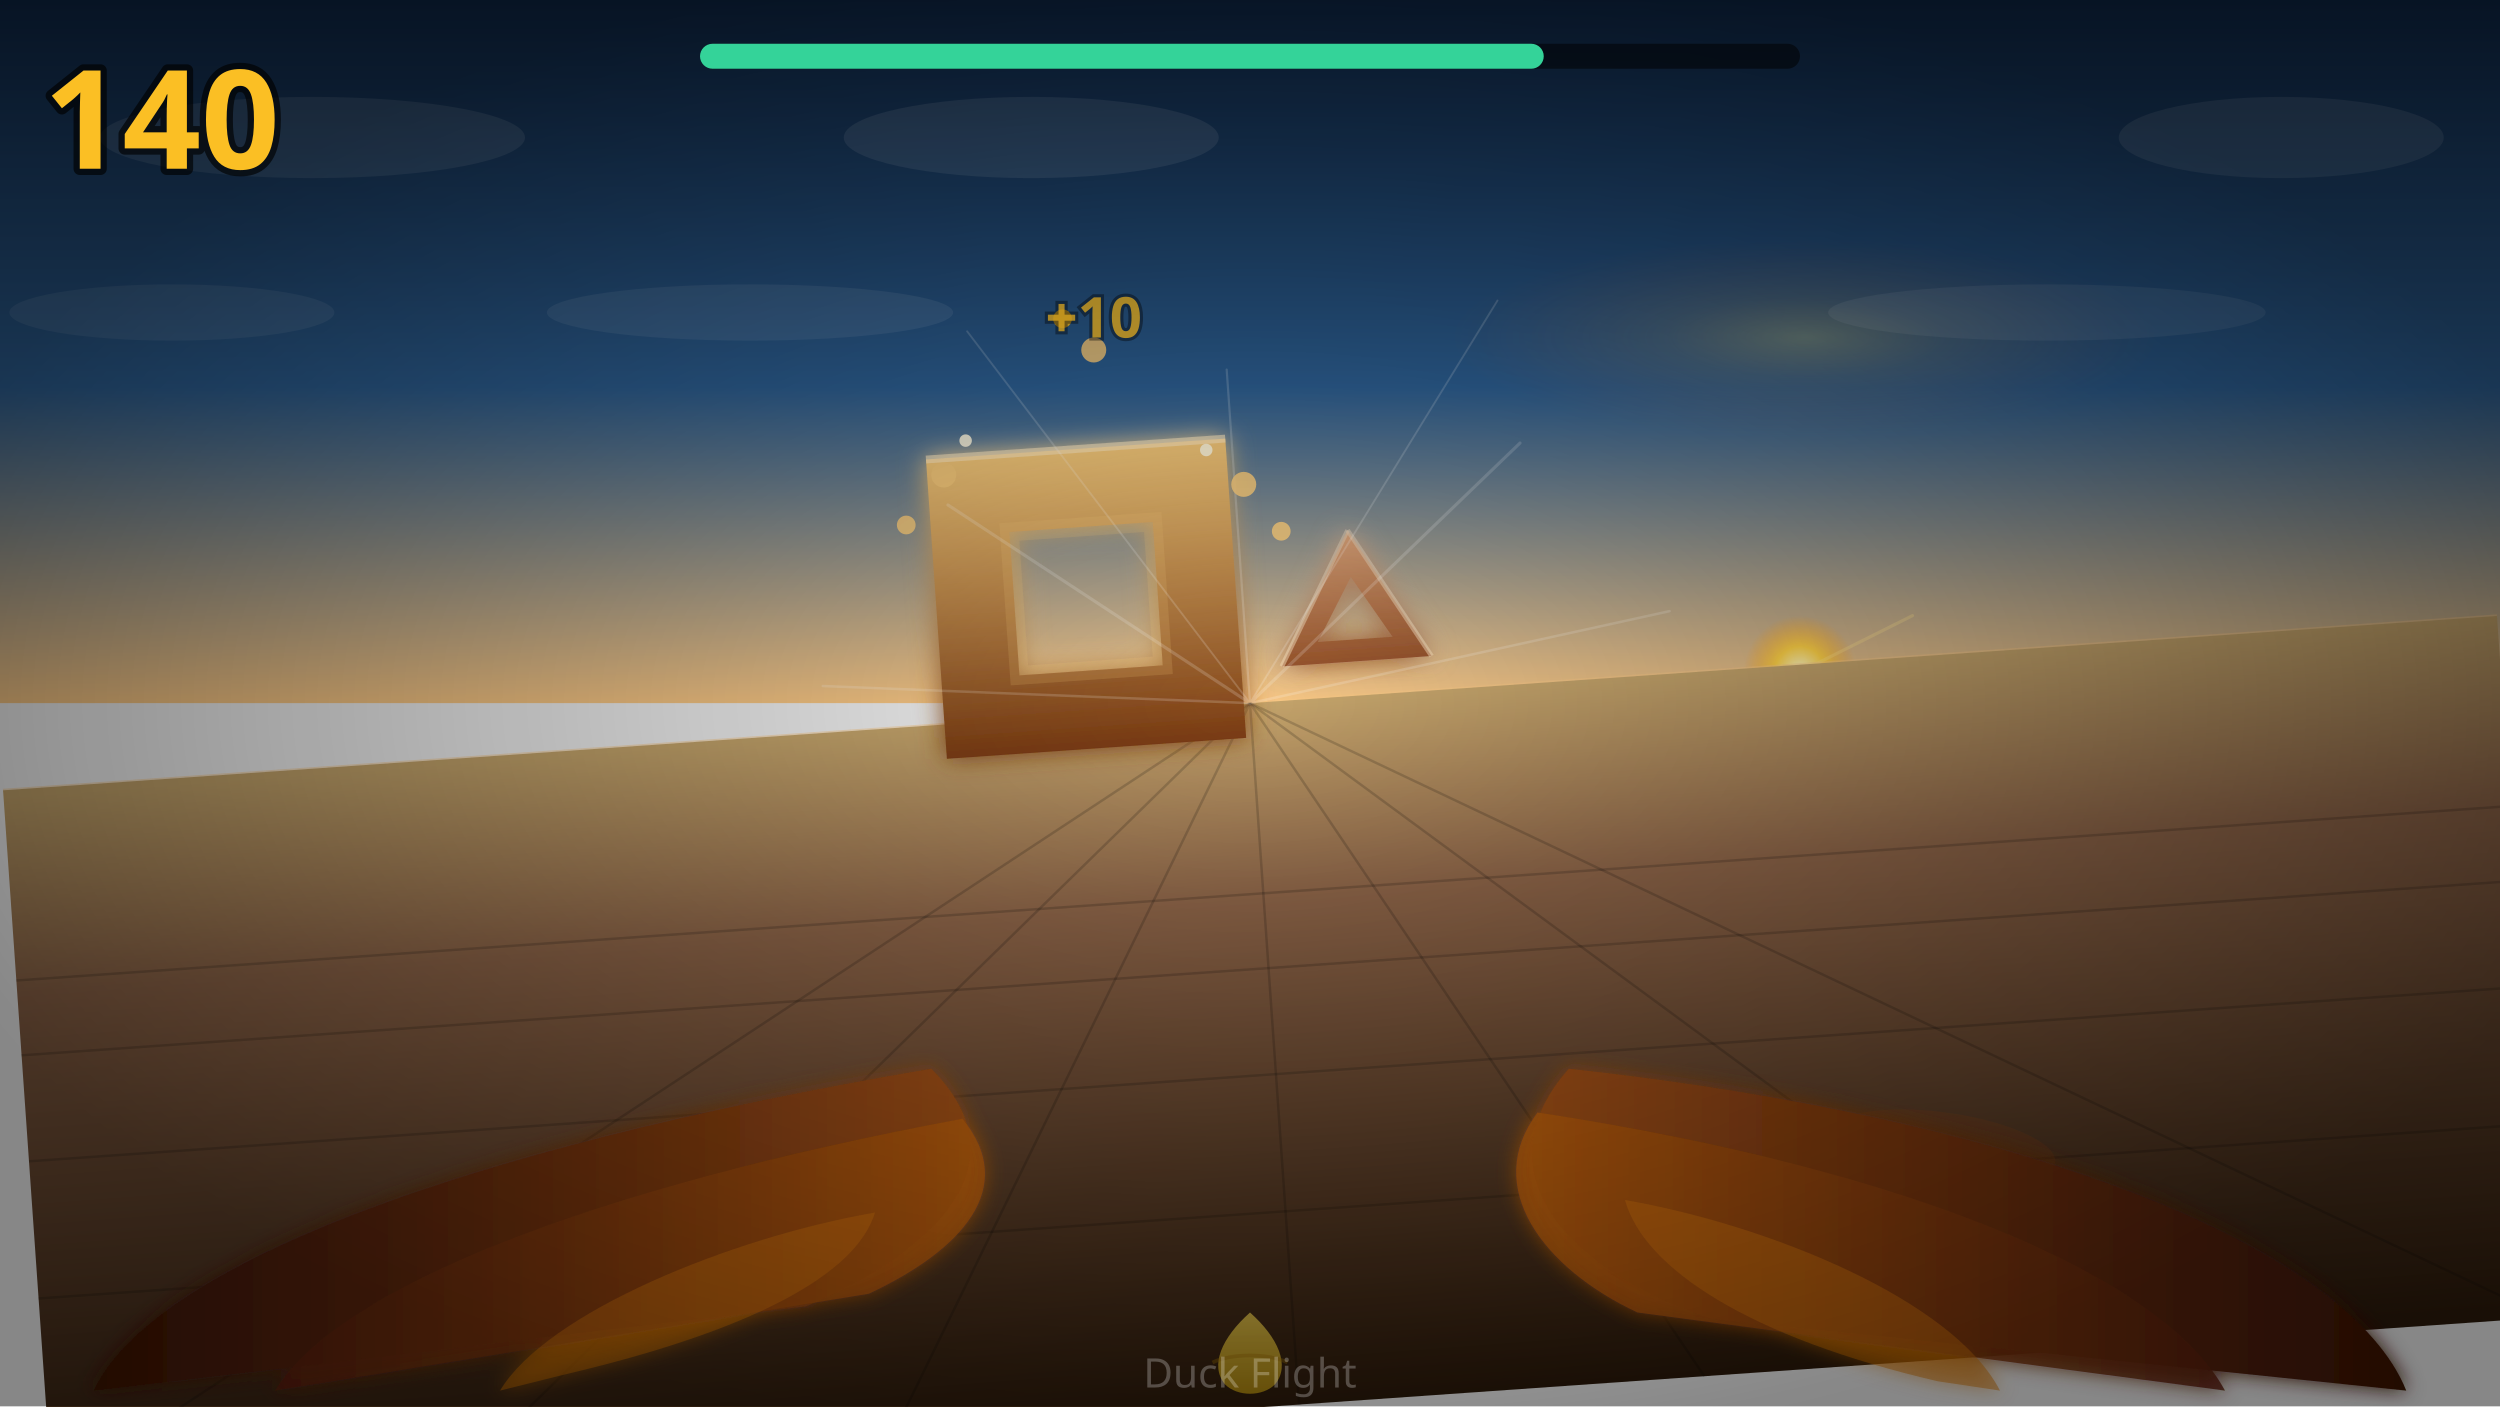
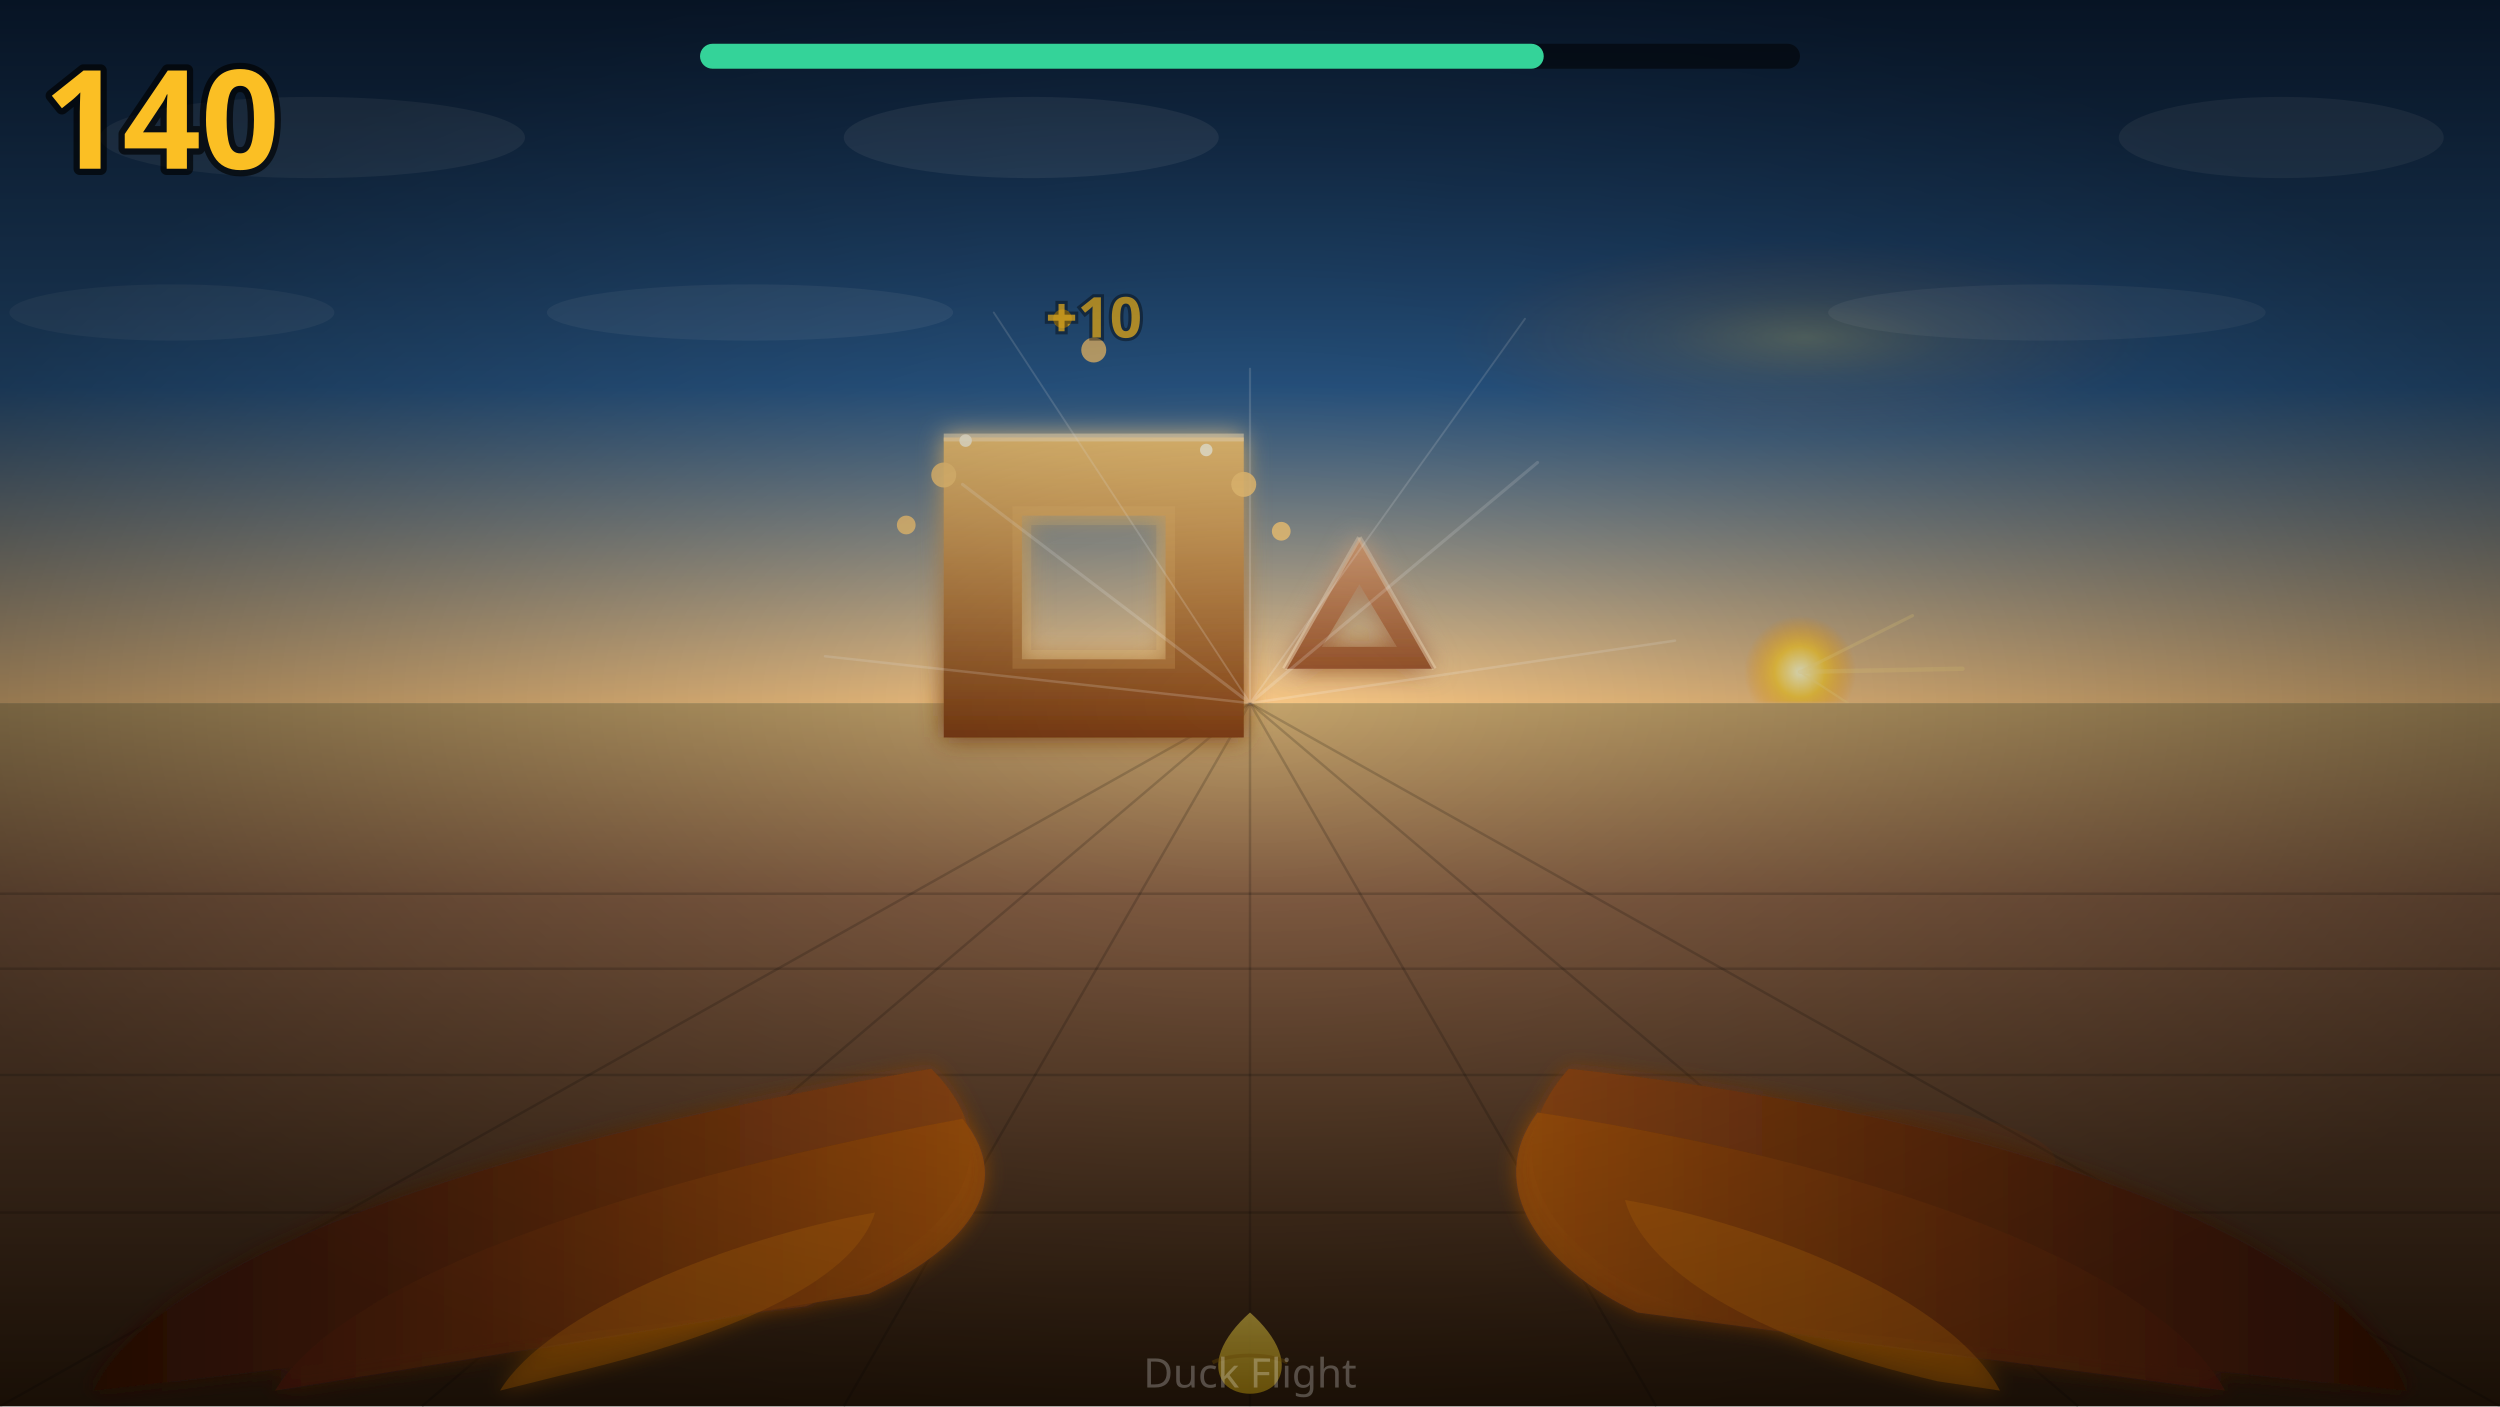
<svg xmlns="http://www.w3.org/2000/svg" viewBox="0 0 800 450">
  <defs>
    <linearGradient id="sky" x1="0" y1="0" x2="0" y2="1">
      <stop offset="0%" stop-color="#0d2340" />
      <stop offset="55%" stop-color="#2d6094" />
      <stop offset="100%" stop-color="#f9c784" />
    </linearGradient>
    <linearGradient id="ground" x1="0" y1="0" x2="0" y2="1">
      <stop offset="0%" stop-color="#c4a46b" />
      <stop offset="28%" stop-color="#8b6347" />
      <stop offset="100%" stop-color="#2c1a0a" />
    </linearGradient>
    <radialGradient id="sunBloom" cx="72%" cy="48%" r="14%" gradientUnits="objectBoundingBox">
      <stop offset="0%" stop-color="rgba(255,218,95,0.30)" />
      <stop offset="40%" stop-color="rgba(255,170,50,0.13)" />
      <stop offset="100%" stop-color="rgba(255,100,10,0)" />
    </radialGradient>
    <radialGradient id="sunDisc" cx="50%" cy="50%" r="50%">
      <stop offset="0%" stop-color="#fffcd2" />
      <stop offset="45%" stop-color="#ffd246" />
      <stop offset="100%" stop-color="rgba(255,165,30,0)" />
    </radialGradient>
    <linearGradient id="sqGrad" gradientUnits="userSpaceOnUse" x1="350" y1="140" x2="350" y2="236">
      <stop offset="0%" stop-color="#f5c97a" />
      <stop offset="100%" stop-color="#7a3b12" />
    </linearGradient>
    <linearGradient id="triGrad" gradientUnits="userSpaceOnUse" x1="435" y1="172" x2="435" y2="214">
      <stop offset="0%" stop-color="#f4a870" />
      <stop offset="100%" stop-color="#7a2c08" />
    </linearGradient>
    <linearGradient id="lwPri" x1="0" y1="0" x2="1" y2="0">
      <stop offset="0%" stop-color="#3d1505" />
      <stop offset="55%" stop-color="#78350f" />
      <stop offset="100%" stop-color="#a35215" />
    </linearGradient>
    <linearGradient id="lwSec" x1="0" y1="0" x2="1" y2="0">
      <stop offset="0%" stop-color="#5c2108" />
      <stop offset="100%" stop-color="#c2620a" />
    </linearGradient>
    <linearGradient id="rwPri" x1="1" y1="0" x2="0" y2="0">
      <stop offset="0%" stop-color="#3d1505" />
      <stop offset="55%" stop-color="#78350f" />
      <stop offset="100%" stop-color="#a35215" />
    </linearGradient>
    <linearGradient id="rwSec" x1="1" y1="0" x2="0" y2="0">
      <stop offset="0%" stop-color="#5c2108" />
      <stop offset="100%" stop-color="#c2620a" />
    </linearGradient>
    <linearGradient id="beak" x1="0" y1="0" x2="0" y2="1">
      <stop offset="0%" stop-color="#e8c84a" />
      <stop offset="100%" stop-color="#c49a10" />
    </linearGradient>
    <filter id="sglow" x="-50%" y="-50%" width="200%" height="200%">
      <feGaussianBlur stdDeviation="4" result="blur" />
      <feMerge>
        <feMergeNode in="blur" />
        <feMergeNode in="SourceGraphic" />
      </feMerge>
    </filter>
    <filter id="wglow" x="-20%" y="-20%" width="140%" height="140%">
      <feGaussianBlur stdDeviation="3" result="blur" />
      <feMerge>
        <feMergeNode in="blur" />
        <feMergeNode in="SourceGraphic" />
      </feMerge>
    </filter>
    <radialGradient id="vignette" cx="50%" cy="50%" r="55%">
      <stop offset="0%" stop-color="rgba(0,0,0,0)" />
      <stop offset="100%" stop-color="rgba(0,0,0,0.44)" />
    </radialGradient>
    <linearGradient id="hudpanel" x1="0" y1="0" x2="0" y2="1">
      <stop offset="0%" stop-color="rgba(0,0,0,0.65)" />
      <stop offset="100%" stop-color="rgba(0,0,0,0.4)" />
    </linearGradient>
  </defs>
  <rect x="0" y="0" width="800" height="225" fill="url(#sky)" />
  <rect x="0" y="0" width="800" height="225" fill="url(#sunBloom)" />
  <circle cx="576" cy="215" r="18" fill="url(#sunDisc)" />
  <g opacity="0.32" stroke="rgba(255,228,140,1)" stroke-linecap="round">
    <line x1="576" y1="215" x2="628" y2="214" stroke-width="1.4" />
    <line x1="576" y1="215" x2="612" y2="197" stroke-width="1.0" />
    <line x1="576" y1="215" x2="599" y2="230" stroke-width="0.7" />
  </g>
  <g opacity="0.10" fill="white">
    <ellipse cx="100" cy="44" rx="68" ry="13" />
    <ellipse cx="330" cy="44" rx="60" ry="13" />
    <ellipse cx="730" cy="44" rx="52" ry="13" />
  </g>
  <g opacity="0.08" fill="white">
    <ellipse cx="55" cy="100" rx="52" ry="9" />
    <ellipse cx="240" cy="100" rx="65" ry="9" />
    <ellipse cx="655" cy="100" rx="70" ry="9" />
  </g>
-   <g transform="rotate(-4 400 225)">
-     <line x1="0" y1="225" x2="800" y2="225" stroke="#f9c784" stroke-width="1" opacity="0.45" />
-     <rect x="0" y="225" width="800" height="225" fill="url(#ground)" />
-     <g stroke="rgba(0,0,0,0.17)" stroke-width="0.8">
-       <line x1="0" y1="286" x2="800" y2="286" />
-       <line x1="0" y1="310" x2="800" y2="310" />
-       <line x1="0" y1="344" x2="800" y2="344" />
-       <line x1="0" y1="388" x2="800" y2="388" />
-       <line x1="0" y1="450" x2="400" y2="225" />
-       <line x1="135" y1="450" x2="400" y2="225" />
-       <line x1="270" y1="450" x2="400" y2="225" />
-       <line x1="400" y1="450" x2="400" y2="225" />
-       <line x1="530" y1="450" x2="400" y2="225" />
-       <line x1="665" y1="450" x2="400" y2="225" />
-       <line x1="800" y1="450" x2="400" y2="225" />
-     </g>
-     <circle cx="388" cy="217" r="10" fill="none" stroke="#d4ac78" stroke-width="3" opacity="0.28" />
-     <g filter="url(#sglow)" opacity="0.72">
-       <path d="M 435,172 L 459,214 L 411,214 Z M 435,187 L 447,207 L 423,207 Z" fill="url(#triGrad)" fill-rule="evenodd" />
-       <line x1="435" y1="172" x2="459" y2="214" stroke="#f8dfc0" stroke-width="1.5" opacity="0.55" />
-       <line x1="435" y1="172" x2="411" y2="214" stroke="#f8dfc0" stroke-width="1.5" opacity="0.55" />
-     </g>
-     <g filter="url(#sglow)">
-       <path d="M 398,140 L 398,236 L 302,236 L 302,140 Z M 373,165 L 373,211 L 327,211 L 327,165 Z" fill="url(#sqGrad)" fill-rule="evenodd" />
-       <line x1="302" y1="140" x2="398" y2="140" stroke="#fde8c0" stroke-width="2.5" opacity="0.60" />
-       <rect x="327" y="165" width="46" height="46" fill="none" stroke="rgba(245,201,122,0.18)" stroke-width="6" />
-     </g>
-     <g opacity="0.18" stroke="white" stroke-linecap="round">
-       <line x1="400" y1="225" x2="308" y2="155" stroke-width="1.0" />
-       <line x1="400" y1="225" x2="264" y2="210" stroke-width="0.8" />
-       <line x1="400" y1="225" x2="318" y2="100" stroke-width="0.6" />
-       <line x1="400" y1="225" x2="492" y2="148" stroke-width="1.0" />
-       <line x1="400" y1="225" x2="536" y2="205" stroke-width="0.8" />
-       <line x1="400" y1="225" x2="488" y2="102" stroke-width="0.6" />
-       <line x1="400" y1="225" x2="400" y2="118" stroke-width="0.7" />
-     </g>
+   <line x1="0" y1="225" x2="800" y2="225" stroke="#f9c784" stroke-width="1" opacity="0.45" />
+   <rect x="0" y="225" width="800" height="225" fill="url(#ground)" />
+   <g stroke="rgba(0,0,0,0.17)" stroke-width="0.8">
+     <line x1="0" y1="286" x2="800" y2="286" />
+     <line x1="0" y1="310" x2="800" y2="310" />
+     <line x1="0" y1="344" x2="800" y2="344" />
+     <line x1="0" y1="388" x2="800" y2="388" />
+     <line x1="0" y1="450" x2="400" y2="225" />
+     <line x1="135" y1="450" x2="400" y2="225" />
+     <line x1="270" y1="450" x2="400" y2="225" />
+     <line x1="400" y1="450" x2="400" y2="225" />
+     <line x1="530" y1="450" x2="400" y2="225" />
+     <line x1="665" y1="450" x2="400" y2="225" />
+     <line x1="800" y1="450" x2="400" y2="225" />
+   </g>
+   <circle cx="388" cy="217" r="10" fill="none" stroke="#d4ac78" stroke-width="3" opacity="0.28" />
+   <g filter="url(#sglow)" opacity="0.72">
+     <path d="M 435,172 L 459,214 L 411,214 Z M 435,187 L 447,207 L 423,207 Z" fill="url(#triGrad)" fill-rule="evenodd" />
+     <line x1="435" y1="172" x2="459" y2="214" stroke="#f8dfc0" stroke-width="1.5" opacity="0.55" />
+     <line x1="435" y1="172" x2="411" y2="214" stroke="#f8dfc0" stroke-width="1.5" opacity="0.55" />
+   </g>
+   <g filter="url(#sglow)">
+     <path d="M 398,140 L 398,236 L 302,236 L 302,140 Z M 373,165 L 373,211 L 327,211 L 327,165 Z" fill="url(#sqGrad)" fill-rule="evenodd" />
+     <line x1="302" y1="140" x2="398" y2="140" stroke="#fde8c0" stroke-width="2.5" opacity="0.60" />
+     <rect x="327" y="165" width="46" height="46" fill="none" stroke="rgba(245,201,122,0.18)" stroke-width="6" />
+   </g>
+   <g opacity="0.18" stroke="white" stroke-linecap="round">
+     <line x1="400" y1="225" x2="308" y2="155" stroke-width="1.0" />
+     <line x1="400" y1="225" x2="264" y2="210" stroke-width="0.8" />
+     <line x1="400" y1="225" x2="318" y2="100" stroke-width="0.6" />
+     <line x1="400" y1="225" x2="492" y2="148" stroke-width="1.0" />
+     <line x1="400" y1="225" x2="536" y2="205" stroke-width="0.8" />
+     <line x1="400" y1="225" x2="488" y2="102" stroke-width="0.6" />
+     <line x1="400" y1="225" x2="400" y2="118" stroke-width="0.7" />
  </g>
  <g opacity="0.88">
    <circle cx="302" cy="152" r="4" fill="#f5c97a" />
    <circle cx="290" cy="168" r="3" fill="#f5c97a" />
    <circle cx="309" cy="141" r="2" fill="#fff8e0" />
    <circle cx="398" cy="155" r="4" fill="#f5c97a" />
    <circle cx="410" cy="170" r="3" fill="#f5c97a" />
    <circle cx="386" cy="144" r="2" fill="#fff8e0" />
    <circle cx="350" cy="112" r="4" fill="#f5c97a" />
    <circle cx="340" cy="102" r="3" fill="#fbbf24" />
  </g>
  <ellipse cx="622" cy="367" rx="36" ry="11" fill="#92400e" opacity="0.22" transform="rotate(8, 622, 367)" />
  <g filter="url(#wglow)">
    <path d="M 30 445  C 48 406 145 368 298 342  C 328 372 300 400 258 418  Z" fill="url(#lwPri)" />
    <path d="M 88 445  C 108 412 190 380 308 358  C 326 380 308 400 278 414  Z" fill="url(#lwSec)" opacity="0.82" />
    <path d="M 160 445  C 175 420 234 396 280 388  C 274 408 240 426 180 440  Z" fill="#d97706" opacity="0.48" />
  </g>
  <g filter="url(#wglow)">
    <path d="M 770 445  C 752 400 650 358 502 342  C 472 376 504 408 548 422  Z" fill="url(#rwPri)" />
    <path d="M 712 445  C 692 408 610 374 492 356  C 474 380 494 406 524 420  Z" fill="url(#rwSec)" opacity="0.82" />
    <path d="M 640 445  C 625 416 566 392 520 384  C 526 406 560 428 620 442  Z" fill="#d97706" opacity="0.48" />
  </g>
  <path d="M 400 420  C 391 428 387 437 392 443  C 396 447 404 447 408 443  C 413 437 409 428 400 420  Z" fill="url(#beak)" opacity="0.82" />
  <path d="M 388 436  C 394 433 406 433 412 436" fill="none" stroke="#9a6e06" stroke-width="1.2" opacity="0.42" />
  <text x="350" y="108" font-family="system-ui,sans-serif" font-weight="700" font-size="18" fill="#fbbf24" text-anchor="middle" opacity="0.85" stroke="rgba(0,0,0,0.45)" stroke-width="2" paint-order="stroke">+10</text>
  <rect x="0" y="0" width="800" height="450" fill="url(#vignette)" />
  <text x="14" y="54" font-family="system-ui,sans-serif" font-weight="900" font-size="44" fill="none" stroke="rgba(0,0,0,0.65)" stroke-width="4" stroke-linejoin="round" paint-order="stroke">140</text>
  <text x="14" y="54" font-family="system-ui,sans-serif" font-weight="900" font-size="44" fill="#fbbf24">140</text>
  <rect x="224" y="14" width="352" height="8" rx="4" fill="rgba(0,0,0,0.52)" />
  <rect x="224" y="14" width="270" height="8" rx="4" fill="#34d399" />
  <text x="400" y="444" font-family="system-ui,sans-serif" font-size="13" fill="rgba(255,255,255,0.25)" text-anchor="middle">Duck Flight</text>
</svg>
